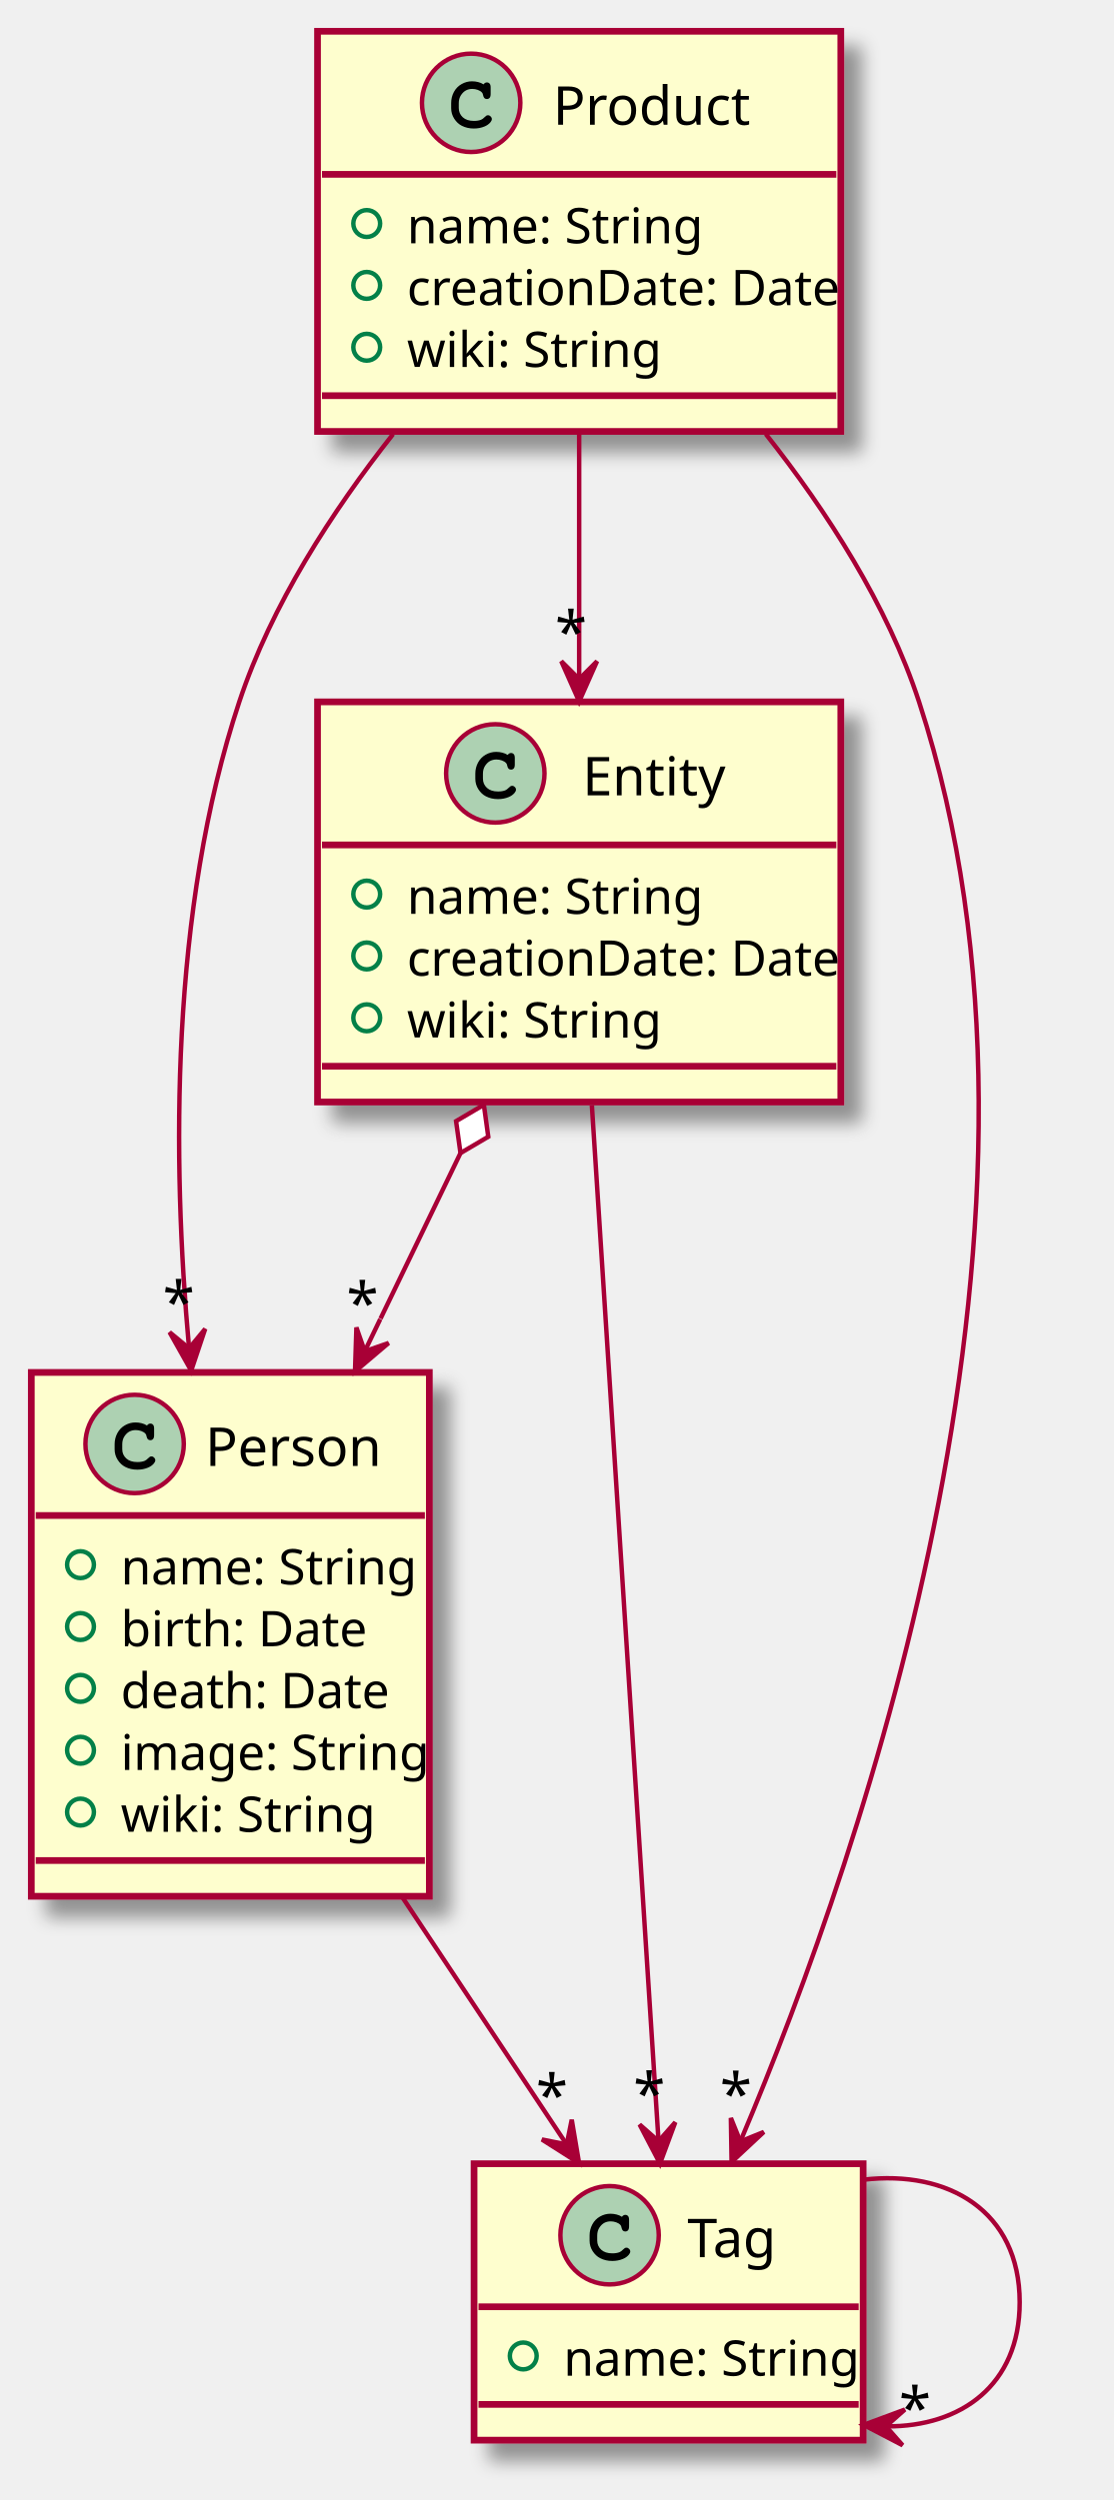
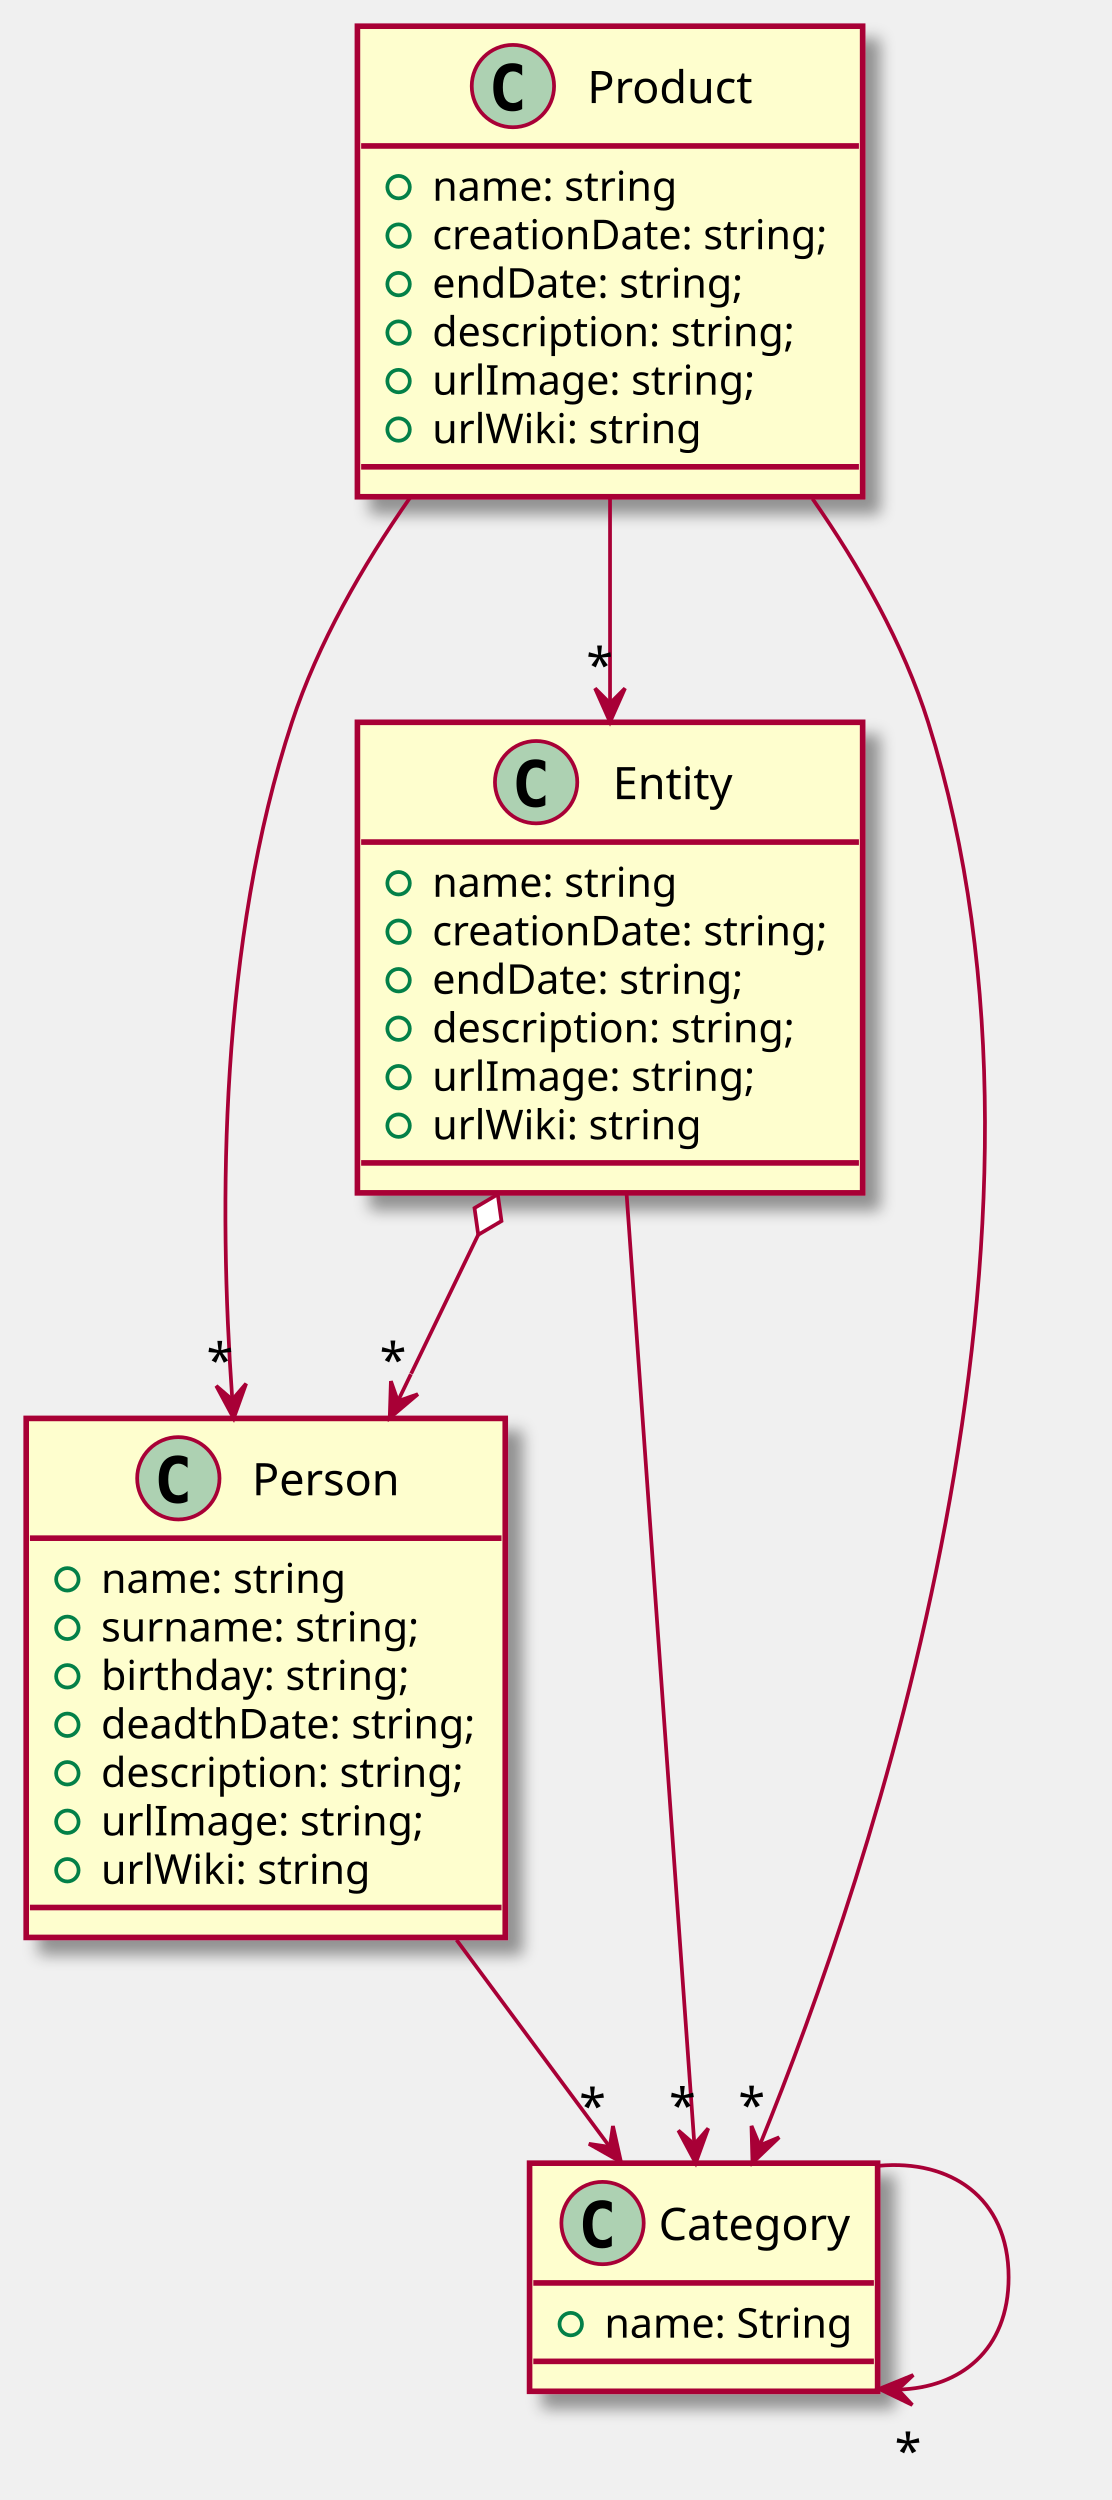
- <svg xmlns="http://www.w3.org/2000/svg" contentScriptType="application/ecmascript" contentStyleType="text/css" height="559px" preserveAspectRatio="none" style="width:249px;height:559px;" version="1.1" viewBox="0 0 249 559" width="249px" zoomAndPan="magnify">
+ <svg xmlns="http://www.w3.org/2000/svg" contentScriptType="application/ecmascript" contentStyleType="text/css" height="668px" preserveAspectRatio="none" style="width:297px;height:668px;" version="1.1" viewBox="0 0 297 668" width="297px" zoomAndPan="magnify">
  <defs>
-     <filter height="300%" id="f1nvfhe4deph1f" width="300%" x="-1" y="-1">
+     <filter height="300%" id="fnsjo6rqypjot" width="300%" x="-1" y="-1">
      <feGaussianBlur result="blurOut" stdDeviation="2.0" />
      <feColorMatrix in="blurOut" result="blurOut2" type="matrix" values="0 0 0 0 0 0 0 0 0 0 0 0 0 0 0 0 0 0 .4 0" />
      <feOffset dx="4.0" dy="4.0" in="blurOut2" result="blurOut3" />
      <feBlend in="SourceGraphic" in2="blurOut3" mode="normal" />
    </filter>
  </defs>
  <g>
-     <rect codeLine="1" fill="#FEFECE" filter="url(#f1nvfhe4deph1f)" height="117.18" id="Person" style="stroke:#A80036;stroke-width:1.5;" width="89" x="7" y="307" />
-     <ellipse cx="30.1" cy="323" fill="#ADD1B2" rx="11" ry="11" style="stroke:#A80036;stroke-width:1.0;" />
-     <path d="M32.866,318.875 Q33.022,318.656 33.209,318.547 Q33.397,318.438 33.616,318.438 Q33.991,318.438 34.225,318.703 Q34.459,318.953 34.459,319.562 L34.459,321.016 Q34.459,321.625 34.225,321.891 Q33.991,322.156 33.616,322.156 Q33.272,322.156 33.069,321.953 Q32.866,321.766 32.756,321.25 Q32.709,320.891 32.522,320.703 Q32.194,320.328 31.584,320.109 Q30.975,319.891 30.35,319.891 Q29.584,319.891 28.944,320.219 Q28.319,320.547 27.819,321.297 Q27.334,322.047 27.334,323.078 L27.334,324.172 Q27.334,325.406 28.225,326.234 Q29.116,327.047 30.709,327.047 Q31.647,327.047 32.303,326.797 Q32.694,326.641 33.116,326.203 Q33.381,325.938 33.522,325.859 Q33.678,325.781 33.881,325.781 Q34.209,325.781 34.459,326.047 Q34.725,326.297 34.725,326.641 Q34.725,326.984 34.381,327.391 Q33.881,327.969 33.084,328.297 Q32.006,328.75 30.709,328.75 Q29.194,328.75 27.991,328.125 Q27.006,327.625 26.319,326.562 Q25.631,325.484 25.631,324.203 L25.631,323.047 Q25.631,321.719 26.241,320.578 Q26.866,319.422 27.959,318.812 Q29.053,318.188 30.288,318.188 Q31.022,318.188 31.663,318.359 Q32.319,318.516 32.866,318.875 Z " fill="#000000" />
-     <text fill="#000000" font-family="sans-serif" font-size="12" lengthAdjust="spacing" textLength="39" x="45.9" y="327.91">Person</text>
-     <line style="stroke:#A80036;stroke-width:1.5;" x1="8" x2="95" y1="339" y2="339" />
-     <ellipse cx="18" cy="350" rx="3" ry="3" style="stroke:#038048;stroke-width:1.0;fill:none;" />
-     <text fill="#000000" font-family="sans-serif" font-size="11" lengthAdjust="spacing" textLength="61" x="27" y="354.419">name: String</text>
-     <ellipse cx="18" cy="363.836" rx="3" ry="3" style="stroke:#038048;stroke-width:1.0;fill:none;" />
-     <text fill="#000000" font-family="sans-serif" font-size="11" lengthAdjust="spacing" textLength="50" x="27" y="368.255">birth: Date</text>
-     <ellipse cx="18" cy="377.672" rx="3" ry="3" style="stroke:#038048;stroke-width:1.0;fill:none;" />
-     <text fill="#000000" font-family="sans-serif" font-size="11" lengthAdjust="spacing" textLength="56" x="27" y="382.091">death: Date</text>
-     <ellipse cx="18" cy="391.508" rx="3" ry="3" style="stroke:#038048;stroke-width:1.0;fill:none;" />
-     <text fill="#000000" font-family="sans-serif" font-size="11" lengthAdjust="spacing" textLength="63" x="27" y="395.927">image: String</text>
-     <ellipse cx="18" cy="405.344" rx="3" ry="3" style="stroke:#038048;stroke-width:1.0;fill:none;" />
-     <text fill="#000000" font-family="sans-serif" font-size="11" lengthAdjust="spacing" textLength="52" x="27" y="409.763">wiki: String</text>
-     <line style="stroke:#A80036;stroke-width:1.5;" x1="8" x2="95" y1="416.18" y2="416.18" />
-     <rect codeLine="9" fill="#FEFECE" filter="url(#f1nvfhe4deph1f)" height="89.508" id="Entity" style="stroke:#A80036;stroke-width:1.5;" width="117" x="71" y="157" />
-     <ellipse cx="110.75" cy="173" fill="#ADD1B2" rx="11" ry="11" style="stroke:#A80036;stroke-width:1.0;" />
-     <path d="M113.516,168.875 Q113.672,168.656 113.859,168.547 Q114.047,168.438 114.266,168.438 Q114.641,168.438 114.875,168.703 Q115.109,168.953 115.109,169.562 L115.109,171.016 Q115.109,171.625 114.875,171.891 Q114.641,172.156 114.266,172.156 Q113.922,172.156 113.719,171.953 Q113.516,171.766 113.406,171.25 Q113.359,170.891 113.172,170.703 Q112.844,170.328 112.234,170.109 Q111.625,169.891 111,169.891 Q110.234,169.891 109.594,170.219 Q108.969,170.547 108.469,171.297 Q107.984,172.047 107.984,173.078 L107.984,174.172 Q107.984,175.406 108.875,176.234 Q109.766,177.047 111.359,177.047 Q112.297,177.047 112.953,176.797 Q113.344,176.641 113.766,176.203 Q114.031,175.938 114.172,175.859 Q114.328,175.781 114.531,175.781 Q114.859,175.781 115.109,176.047 Q115.375,176.297 115.375,176.641 Q115.375,176.984 115.031,177.391 Q114.531,177.969 113.734,178.297 Q112.656,178.75 111.359,178.75 Q109.844,178.75 108.641,178.125 Q107.656,177.625 106.969,176.562 Q106.281,175.484 106.281,174.203 L106.281,173.047 Q106.281,171.719 106.891,170.578 Q107.516,169.422 108.609,168.812 Q109.703,168.188 110.938,168.188 Q111.672,168.188 112.312,168.359 Q112.969,168.516 113.516,168.875 Z " fill="#000000" />
-     <text fill="#000000" font-family="sans-serif" font-size="12" lengthAdjust="spacing" textLength="30" x="130.25" y="177.91">Entity</text>
-     <line style="stroke:#A80036;stroke-width:1.5;" x1="72" x2="187" y1="189" y2="189" />
-     <ellipse cx="82" cy="200" rx="3" ry="3" style="stroke:#038048;stroke-width:1.0;fill:none;" />
-     <text fill="#000000" font-family="sans-serif" font-size="11" lengthAdjust="spacing" textLength="61" x="91" y="204.419">name: String</text>
-     <ellipse cx="82" cy="213.836" rx="3" ry="3" style="stroke:#038048;stroke-width:1.0;fill:none;" />
-     <text fill="#000000" font-family="sans-serif" font-size="11" lengthAdjust="spacing" textLength="91" x="91" y="218.255">creationDate: Date</text>
-     <ellipse cx="82" cy="227.672" rx="3" ry="3" style="stroke:#038048;stroke-width:1.0;fill:none;" />
-     <text fill="#000000" font-family="sans-serif" font-size="11" lengthAdjust="spacing" textLength="52" x="91" y="232.091">wiki: String</text>
-     <line style="stroke:#A80036;stroke-width:1.5;" x1="72" x2="187" y1="238.508" y2="238.508" />
-     <rect codeLine="15" fill="#FEFECE" filter="url(#f1nvfhe4deph1f)" height="89.508" id="Product" style="stroke:#A80036;stroke-width:1.5;" width="117" x="71" y="7" />
-     <ellipse cx="105.35" cy="23" fill="#ADD1B2" rx="11" ry="11" style="stroke:#A80036;stroke-width:1.0;" />
-     <path d="M108.116,18.875 Q108.272,18.656 108.459,18.547 Q108.647,18.438 108.866,18.438 Q109.241,18.438 109.475,18.703 Q109.709,18.953 109.709,19.562 L109.709,21.016 Q109.709,21.625 109.475,21.891 Q109.241,22.156 108.866,22.156 Q108.522,22.156 108.319,21.953 Q108.116,21.766 108.006,21.25 Q107.959,20.891 107.772,20.703 Q107.444,20.328 106.834,20.109 Q106.225,19.891 105.6,19.891 Q104.834,19.891 104.194,20.219 Q103.569,20.547 103.069,21.297 Q102.584,22.047 102.584,23.078 L102.584,24.172 Q102.584,25.406 103.475,26.234 Q104.366,27.047 105.959,27.047 Q106.897,27.047 107.553,26.797 Q107.944,26.641 108.366,26.203 Q108.631,25.938 108.772,25.859 Q108.928,25.781 109.131,25.781 Q109.459,25.781 109.709,26.047 Q109.975,26.297 109.975,26.641 Q109.975,26.984 109.631,27.391 Q109.131,27.969 108.334,28.297 Q107.256,28.75 105.959,28.75 Q104.444,28.75 103.241,28.125 Q102.256,27.625 101.569,26.562 Q100.881,25.484 100.881,24.203 L100.881,23.047 Q100.881,21.719 101.491,20.578 Q102.116,19.422 103.209,18.812 Q104.303,18.188 105.537,18.188 Q106.272,18.188 106.912,18.359 Q107.569,18.516 108.116,18.875 Z " fill="#000000" />
-     <text fill="#000000" font-family="sans-serif" font-size="12" lengthAdjust="spacing" textLength="42" x="123.65" y="27.91">Product</text>
-     <line style="stroke:#A80036;stroke-width:1.5;" x1="72" x2="187" y1="39" y2="39" />
-     <ellipse cx="82" cy="50" rx="3" ry="3" style="stroke:#038048;stroke-width:1.0;fill:none;" />
-     <text fill="#000000" font-family="sans-serif" font-size="11" lengthAdjust="spacing" textLength="61" x="91" y="54.419">name: String</text>
-     <ellipse cx="82" cy="63.836" rx="3" ry="3" style="stroke:#038048;stroke-width:1.0;fill:none;" />
-     <text fill="#000000" font-family="sans-serif" font-size="11" lengthAdjust="spacing" textLength="91" x="91" y="68.255">creationDate: Date</text>
-     <ellipse cx="82" cy="77.672" rx="3" ry="3" style="stroke:#038048;stroke-width:1.0;fill:none;" />
-     <text fill="#000000" font-family="sans-serif" font-size="11" lengthAdjust="spacing" textLength="52" x="91" y="82.091">wiki: String</text>
-     <line style="stroke:#A80036;stroke-width:1.5;" x1="72" x2="187" y1="88.508" y2="88.508" />
-     <rect codeLine="21" fill="#FEFECE" filter="url(#f1nvfhe4deph1f)" height="61.836" id="Tag" style="stroke:#A80036;stroke-width:1.5;" width="87" x="106" y="484" />
-     <ellipse cx="136.3" cy="500" fill="#ADD1B2" rx="11" ry="11" style="stroke:#A80036;stroke-width:1.0;" />
-     <path d="M139.066,495.875 Q139.222,495.656 139.409,495.547 Q139.597,495.438 139.816,495.438 Q140.191,495.438 140.425,495.703 Q140.659,495.953 140.659,496.562 L140.659,498.016 Q140.659,498.625 140.425,498.891 Q140.191,499.156 139.816,499.156 Q139.472,499.156 139.269,498.953 Q139.066,498.766 138.956,498.25 Q138.909,497.891 138.722,497.703 Q138.394,497.328 137.784,497.109 Q137.175,496.891 136.55,496.891 Q135.784,496.891 135.144,497.219 Q134.519,497.547 134.019,498.297 Q133.534,499.047 133.534,500.078 L133.534,501.172 Q133.534,502.406 134.425,503.234 Q135.316,504.047 136.909,504.047 Q137.847,504.047 138.503,503.797 Q138.894,503.641 139.316,503.203 Q139.581,502.938 139.722,502.859 Q139.878,502.781 140.081,502.781 Q140.409,502.781 140.659,503.047 Q140.925,503.297 140.925,503.641 Q140.925,503.984 140.581,504.391 Q140.081,504.969 139.284,505.297 Q138.206,505.75 136.909,505.75 Q135.394,505.75 134.191,505.125 Q133.206,504.625 132.519,503.562 Q131.831,502.484 131.831,501.203 L131.831,500.047 Q131.831,498.719 132.441,497.578 Q133.066,496.422 134.159,495.812 Q135.253,495.188 136.488,495.188 Q137.222,495.188 137.863,495.359 Q138.519,495.516 139.066,495.875 Z " fill="#000000" />
-     <text fill="#000000" font-family="sans-serif" font-size="12" lengthAdjust="spacing" textLength="21" x="153.7" y="504.91">Tag</text>
-     <line style="stroke:#A80036;stroke-width:1.5;" x1="107" x2="192" y1="516" y2="516" />
-     <ellipse cx="117" cy="527" rx="3" ry="3" style="stroke:#038048;stroke-width:1.0;fill:none;" />
-     <text fill="#000000" font-family="sans-serif" font-size="11" lengthAdjust="spacing" textLength="61" x="126" y="531.419">name: String</text>
-     <line style="stroke:#A80036;stroke-width:1.5;" x1="107" x2="192" y1="537.836" y2="537.836" />
-     <path codeLine="25" d="M87.88,97.12 C74.21,114.44 60.68,135.35 53.5,157 C38.02,203.66 38.47,259.53 42.27,301.54 " fill="none" id="Product-to-Person" style="stroke:#A80036;stroke-width:1.0;" />
-     <polygon fill="#A80036" points="42.75,306.59,45.883,297.253,42.278,301.612,37.918,298.008,42.75,306.59" style="stroke:#A80036;stroke-width:1.0;" />
-     <text fill="#000000" font-family="sans-serif" font-size="13" lengthAdjust="spacing" textLength="5" x="36.379" y="295.941">*</text>
-     <path codeLine="26" d="M129.5,97 C129.5,114.15 129.5,133.87 129.5,151.51 " fill="none" id="Product-to-Entity" style="stroke:#A80036;stroke-width:1.0;" />
-     <polygon fill="#A80036" points="129.5,156.91,133.5,147.91,129.5,151.91,125.5,147.91,129.5,156.91" style="stroke:#A80036;stroke-width:1.0;" />
-     <text fill="#000000" font-family="sans-serif" font-size="13" lengthAdjust="spacing" textLength="5" x="124.102" y="146.011">*</text>
-     <path codeLine="27" d="M102.966,257.933 C102.966,257.933 90.86,283.01 85.08,294.97 " fill="none" id="Entity-Person" style="stroke:#A80036;stroke-width:1.0;" />
-     <polygon fill="#A80036" points="79.38,306.78,86.896,300.415,81.554,302.277,79.692,296.936,79.38,306.78" style="stroke:#A80036;stroke-width:1.0;" />
-     <line style="stroke:#A80036;stroke-width:1.0;" x1="81.554" x2="85.03" y1="302.277" y2="295.07" />
-     <polygon fill="#FFFFFF" points="108.19,247.13,101.977,250.791,102.966,257.933,109.179,254.273,108.19,247.13" style="stroke:#A80036;stroke-width:1.0;" />
-     <text fill="#000000" font-family="sans-serif" font-size="13" lengthAdjust="spacing" textLength="5" x="77.473" y="296.154">*</text>
-     <path codeLine="28" d="M171.23,97.09 C184.92,114.4 198.42,135.32 205.5,157 C242.69,270.93 193.2,413.61 165.68,478.7 " fill="none" id="Product-to-Tag" style="stroke:#A80036;stroke-width:1.0;" />
-     <polygon fill="#A80036" points="163.58,483.62,170.784,476.904,165.537,479.019,163.423,473.772,163.58,483.62" style="stroke:#A80036;stroke-width:1.0;" />
-     <text fill="#000000" font-family="sans-serif" font-size="13" lengthAdjust="spacing" textLength="5" x="160.968" y="473.046">*</text>
-     <path codeLine="29" d="M132.34,247.23 C136.35,309.58 143.59,422.04 147.25,478.96 " fill="none" id="Entity-to-Tag" style="stroke:#A80036;stroke-width:1.0;" />
-     <polygon fill="#A80036" points="147.57,483.96,150.996,474.726,147.255,478.97,143.012,475.229,147.57,483.96" style="stroke:#A80036;stroke-width:1.0;" />
-     <text fill="#000000" font-family="sans-serif" font-size="13" lengthAdjust="spacing" textLength="5" x="141.601" y="472.971">*</text>
-     <path codeLine="30" d="M89.95,424.37 C102.3,442.96 115.59,462.97 126.48,479.35 " fill="none" id="Person-to-Tag" style="stroke:#A80036;stroke-width:1.0;" />
-     <polygon fill="#A80036" points="129.48,483.87,127.839,474.159,126.716,479.703,121.172,478.58,129.48,483.87" style="stroke:#A80036;stroke-width:1.0;" />
-     <text fill="#000000" font-family="sans-serif" font-size="13" lengthAdjust="spacing" textLength="5" x="119.835" y="473.348">*</text>
-     <path codeLine="31" d="M193.09,487.58 C211.9,485.34 228,494.48 228,515 C228,533.6 214.78,542.85 198.3,542.75 " fill="none" id="Tag-to-Tag" style="stroke:#A80036;stroke-width:1.0;" />
-     <polygon fill="#A80036" points="193.09,542.42,201.821,546.978,198.08,542.735,202.324,538.994,193.09,542.42" style="stroke:#A80036;stroke-width:1.0;" />
-     <text fill="#000000" font-family="sans-serif" font-size="13" lengthAdjust="spacing" textLength="5" x="201.012" y="543.297">*</text>
+     <rect codeLine="1" fill="#FEFECE" filter="url(#fnsjo6rqypjot)" height="138.685" id="Person" style="stroke:#A80036;stroke-width:1.5;" width="128" x="7" y="379" />
+     <ellipse cx="47.65" cy="395" fill="#ADD1B2" rx="11" ry="11" style="stroke:#A80036;stroke-width:1.0;" />
+     <path d="M50.123,401.143 Q49.542,401.442 48.903,401.591 Q48.264,401.741 47.558,401.741 Q45.051,401.741 43.731,400.089 Q42.412,398.437 42.412,395.316 Q42.412,392.187 43.731,390.535 Q45.051,388.883 47.558,388.883 Q48.264,388.883 48.911,389.032 Q49.559,389.182 50.123,389.481 L50.123,392.203 Q49.492,391.622 48.899,391.352 Q48.305,391.082 47.674,391.082 Q46.33,391.082 45.645,392.149 Q44.96,393.216 44.96,395.316 Q44.96,397.408 45.645,398.474 Q46.33,399.541 47.674,399.541 Q48.305,399.541 48.899,399.271 Q49.492,399.002 50.123,398.42 Z " fill="#000000" />
+     <text fill="#000000" font-family="sans-serif" font-size="12" lengthAdjust="spacing" textLength="39" x="67.35" y="399.535">Person</text>
+     <line style="stroke:#A80036;stroke-width:1.5;" x1="8" x2="134" y1="411" y2="411" />
+     <ellipse cx="18" cy="422" rx="3" ry="3" style="stroke:#038048;stroke-width:1.0;fill:none;" />
+     <text fill="#000000" font-family="sans-serif" font-size="11" lengthAdjust="spacing" textLength="67" x="27" y="425.635">name: string</text>
+     <ellipse cx="18" cy="434.955" rx="3" ry="3" style="stroke:#038048;stroke-width:1.0;fill:none;" />
+     <text fill="#000000" font-family="sans-serif" font-size="11" lengthAdjust="spacing" textLength="88" x="27" y="438.59">surname: string;</text>
+     <ellipse cx="18" cy="447.91" rx="3" ry="3" style="stroke:#038048;stroke-width:1.0;fill:none;" />
+     <text fill="#000000" font-family="sans-serif" font-size="11" lengthAdjust="spacing" textLength="86" x="27" y="451.545">birthday: string;</text>
+     <ellipse cx="18" cy="460.865" rx="3" ry="3" style="stroke:#038048;stroke-width:1.0;fill:none;" />
+     <text fill="#000000" font-family="sans-serif" font-size="11" lengthAdjust="spacing" textLength="102" x="27" y="464.5">deadthDate: string;</text>
+     <ellipse cx="18" cy="473.82" rx="3" ry="3" style="stroke:#038048;stroke-width:1.0;fill:none;" />
+     <text fill="#000000" font-family="sans-serif" font-size="11" lengthAdjust="spacing" textLength="102" x="27" y="477.455">description: string;</text>
+     <ellipse cx="18" cy="486.775" rx="3" ry="3" style="stroke:#038048;stroke-width:1.0;fill:none;" />
+     <text fill="#000000" font-family="sans-serif" font-size="11" lengthAdjust="spacing" textLength="88" x="27" y="490.41">urlImage: string;</text>
+     <ellipse cx="18" cy="499.731" rx="3" ry="3" style="stroke:#038048;stroke-width:1.0;fill:none;" />
+     <text fill="#000000" font-family="sans-serif" font-size="11" lengthAdjust="spacing" textLength="74" x="27" y="503.365">urlWiki: string</text>
+     <line style="stroke:#A80036;stroke-width:1.5;" x1="8" x2="134" y1="509.685" y2="509.685" />
+     <rect codeLine="11" fill="#FEFECE" filter="url(#fnsjo6rqypjot)" height="125.731" id="Entity" style="stroke:#A80036;stroke-width:1.5;" width="135" x="95.5" y="193" />
+     <ellipse cx="143.25" cy="209" fill="#ADD1B2" rx="11" ry="11" style="stroke:#A80036;stroke-width:1.0;" />
+     <path d="M145.723,215.143 Q145.142,215.442 144.503,215.591 Q143.864,215.741 143.158,215.741 Q140.651,215.741 139.332,214.089 Q138.012,212.437 138.012,209.316 Q138.012,206.186 139.332,204.535 Q140.651,202.883 143.158,202.883 Q143.864,202.883 144.511,203.032 Q145.159,203.182 145.723,203.481 L145.723,206.203 Q145.092,205.622 144.499,205.352 Q143.905,205.083 143.274,205.083 Q141.93,205.083 141.245,206.149 Q140.56,207.216 140.56,209.316 Q140.56,211.408 141.245,212.474 Q141.93,213.541 143.274,213.541 Q143.905,213.541 144.499,213.271 Q145.092,213.001 145.723,212.42 Z " fill="#000000" />
+     <text fill="#000000" font-family="sans-serif" font-size="12" lengthAdjust="spacing" textLength="31" x="163.75" y="213.535">Entity</text>
+     <line style="stroke:#A80036;stroke-width:1.5;" x1="96.5" x2="229.5" y1="225" y2="225" />
+     <ellipse cx="106.5" cy="236" rx="3" ry="3" style="stroke:#038048;stroke-width:1.0;fill:none;" />
+     <text fill="#000000" font-family="sans-serif" font-size="11" lengthAdjust="spacing" textLength="67" x="115.5" y="239.635">name: string</text>
+     <ellipse cx="106.5" cy="248.955" rx="3" ry="3" style="stroke:#038048;stroke-width:1.0;fill:none;" />
+     <text fill="#000000" font-family="sans-serif" font-size="11" lengthAdjust="spacing" textLength="109" x="115.5" y="252.59">creationDate: string;</text>
+     <ellipse cx="106.5" cy="261.91" rx="3" ry="3" style="stroke:#038048;stroke-width:1.0;fill:none;" />
+     <text fill="#000000" font-family="sans-serif" font-size="11" lengthAdjust="spacing" textLength="85" x="115.5" y="265.545">endDate: string;</text>
+     <ellipse cx="106.5" cy="274.865" rx="3" ry="3" style="stroke:#038048;stroke-width:1.0;fill:none;" />
+     <text fill="#000000" font-family="sans-serif" font-size="11" lengthAdjust="spacing" textLength="102" x="115.5" y="278.5">description: string;</text>
+     <ellipse cx="106.5" cy="287.82" rx="3" ry="3" style="stroke:#038048;stroke-width:1.0;fill:none;" />
+     <text fill="#000000" font-family="sans-serif" font-size="11" lengthAdjust="spacing" textLength="88" x="115.5" y="291.455">urlImage: string;</text>
+     <ellipse cx="106.5" cy="300.775" rx="3" ry="3" style="stroke:#038048;stroke-width:1.0;fill:none;" />
+     <text fill="#000000" font-family="sans-serif" font-size="11" lengthAdjust="spacing" textLength="74" x="115.5" y="304.41">urlWiki: string</text>
+     <line style="stroke:#A80036;stroke-width:1.5;" x1="96.5" x2="229.5" y1="310.731" y2="310.731" />
+     <rect codeLine="20" fill="#FEFECE" filter="url(#fnsjo6rqypjot)" height="125.731" id="Product" style="stroke:#A80036;stroke-width:1.5;" width="135" x="95.5" y="7" />
+     <ellipse cx="137.05" cy="23" fill="#ADD1B2" rx="11" ry="11" style="stroke:#A80036;stroke-width:1.0;" />
+     <path d="M139.523,29.143 Q138.942,29.442 138.303,29.591 Q137.664,29.741 136.958,29.741 Q134.451,29.741 133.131,28.089 Q131.812,26.437 131.812,23.316 Q131.812,20.186 133.131,18.535 Q134.451,16.883 136.958,16.883 Q137.664,16.883 138.311,17.032 Q138.959,17.182 139.523,17.48 L139.523,20.203 Q138.892,19.622 138.299,19.352 Q137.705,19.082 137.074,19.082 Q135.73,19.082 135.045,20.149 Q134.36,21.216 134.36,23.316 Q134.36,25.408 135.045,26.474 Q135.73,27.541 137.074,27.541 Q137.705,27.541 138.299,27.271 Q138.892,27.002 139.523,26.42 Z " fill="#000000" />
+     <text fill="#000000" font-family="sans-serif" font-size="12" lengthAdjust="spacing" textLength="44" x="156.95" y="27.535">Product</text>
+     <line style="stroke:#A80036;stroke-width:1.5;" x1="96.5" x2="229.5" y1="39" y2="39" />
+     <ellipse cx="106.5" cy="50" rx="3" ry="3" style="stroke:#038048;stroke-width:1.0;fill:none;" />
+     <text fill="#000000" font-family="sans-serif" font-size="11" lengthAdjust="spacing" textLength="67" x="115.5" y="53.635">name: string</text>
+     <ellipse cx="106.5" cy="62.955" rx="3" ry="3" style="stroke:#038048;stroke-width:1.0;fill:none;" />
+     <text fill="#000000" font-family="sans-serif" font-size="11" lengthAdjust="spacing" textLength="109" x="115.5" y="66.59">creationDate: string;</text>
+     <ellipse cx="106.5" cy="75.91" rx="3" ry="3" style="stroke:#038048;stroke-width:1.0;fill:none;" />
+     <text fill="#000000" font-family="sans-serif" font-size="11" lengthAdjust="spacing" textLength="85" x="115.5" y="79.545">endDate: string;</text>
+     <ellipse cx="106.5" cy="88.865" rx="3" ry="3" style="stroke:#038048;stroke-width:1.0;fill:none;" />
+     <text fill="#000000" font-family="sans-serif" font-size="11" lengthAdjust="spacing" textLength="102" x="115.5" y="92.5">description: string;</text>
+     <ellipse cx="106.5" cy="101.82" rx="3" ry="3" style="stroke:#038048;stroke-width:1.0;fill:none;" />
+     <text fill="#000000" font-family="sans-serif" font-size="11" lengthAdjust="spacing" textLength="88" x="115.5" y="105.455">urlImage: string;</text>
+     <ellipse cx="106.5" cy="114.775" rx="3" ry="3" style="stroke:#038048;stroke-width:1.0;fill:none;" />
+     <text fill="#000000" font-family="sans-serif" font-size="11" lengthAdjust="spacing" textLength="74" x="115.5" y="118.41">urlWiki: string</text>
+     <line style="stroke:#A80036;stroke-width:1.5;" x1="96.5" x2="229.5" y1="124.731" y2="124.731" />
+     <rect codeLine="29" fill="#FEFECE" filter="url(#fnsjo6rqypjot)" height="60.955" id="Category" style="stroke:#A80036;stroke-width:1.5;" width="93" x="141.5" y="578" />
+     <ellipse cx="161" cy="594" fill="#ADD1B2" rx="11" ry="11" style="stroke:#A80036;stroke-width:1.0;" />
+     <path d="M163.473,600.143 Q162.892,600.442 162.253,600.591 Q161.614,600.741 160.908,600.741 Q158.401,600.741 157.082,599.089 Q155.762,597.437 155.762,594.316 Q155.762,591.187 157.082,589.535 Q158.401,587.883 160.908,587.883 Q161.614,587.883 162.261,588.032 Q162.909,588.182 163.473,588.481 L163.473,591.203 Q162.842,590.622 162.249,590.352 Q161.655,590.082 161.024,590.082 Q159.68,590.082 158.995,591.149 Q158.31,592.216 158.31,594.316 Q158.31,596.408 158.995,597.474 Q159.68,598.541 161.024,598.541 Q161.655,598.541 162.249,598.271 Q162.842,598.001 163.473,597.42 Z " fill="#000000" />
+     <text fill="#000000" font-family="sans-serif" font-size="12" lengthAdjust="spacing" textLength="51" x="176" y="598.535">Category</text>
+     <line style="stroke:#A80036;stroke-width:1.5;" x1="142.5" x2="233.5" y1="610" y2="610" />
+     <ellipse cx="152.5" cy="621" rx="3" ry="3" style="stroke:#038048;stroke-width:1.0;fill:none;" />
+     <text fill="#000000" font-family="sans-serif" font-size="11" lengthAdjust="spacing" textLength="67" x="161.5" y="624.635">name: String</text>
+     <line style="stroke:#A80036;stroke-width:1.5;" x1="142.5" x2="233.5" y1="630.955" y2="630.955" />
+     <path codeLine="33" d="M109.52,133.05 C96.81,151.23 84.94,171.92 78,193 C58.73,251.55 58.37,321.84 62.05,373.7 " fill="none" id="Product-to-Person" style="stroke:#A80036;stroke-width:1.0;" />
+     <polygon fill="#A80036" points="62.44,378.98,65.76,369.708,62.069,373.994,57.782,370.302,62.44,378.98" style="stroke:#A80036;stroke-width:1.0;" />
+     <text fill="#000000" font-family="sans-serif" font-size="13" lengthAdjust="spacing" textLength="6" x="55.176" y="368.159">*</text>
+     <path codeLine="34" d="M163,133.04 C163,150.68 163,169.98 163,187.9 " fill="none" id="Product-to-Entity" style="stroke:#A80036;stroke-width:1.0;" />
+     <polygon fill="#A80036" points="163,192.92,167,183.92,163,187.92,159,183.92,163,192.92" style="stroke:#A80036;stroke-width:1.0;" />
+     <text fill="#000000" font-family="sans-serif" font-size="13" lengthAdjust="spacing" textLength="6" x="156.653" y="182.361">*</text>
+     <path codeLine="35" d="M127.781,329.926 C127.781,329.926 115.63,355.09 109.85,367.06 " fill="none" id="Entity-Person" style="stroke:#A80036;stroke-width:1.0;" />
+     <polygon fill="#A80036" points="104.14,378.89,111.656,372.525,106.314,374.387,104.452,369.046,104.14,378.89" style="stroke:#A80036;stroke-width:1.0;" />
+     <line style="stroke:#A80036;stroke-width:1.0;" x1="106.314" x2="109.79" y1="374.387" y2="367.18" />
+     <polygon fill="#FFFFFF" points="133,319.12,126.789,322.784,127.781,329.926,133.993,326.262,133,319.12" style="stroke:#A80036;stroke-width:1.0;" />
+     <text fill="#000000" font-family="sans-serif" font-size="13" lengthAdjust="spacing" textLength="6" x="101.437" y="368.059">*</text>
+     <path codeLine="36" d="M217.09,133.25 C229.71,151.35 241.39,171.95 248,193 C290.81,329.34 232.53,500.64 203.14,572.87 " fill="none" id="Product-to-Category" style="stroke:#A80036;stroke-width:1.0;" />
+     <polygon fill="#A80036" points="201.07,577.89,208.196,571.091,202.974,573.267,200.798,568.045,201.07,577.89" style="stroke:#A80036;stroke-width:1.0;" />
+     <text fill="#000000" font-family="sans-serif" font-size="13" lengthAdjust="spacing" textLength="6" x="197.273" y="567.161">*</text>
+     <path codeLine="37" d="M167.44,319.26 C172.71,393.16 181.32,513.79 185.52,572.79 " fill="none" id="Entity-to-Category" style="stroke:#A80036;stroke-width:1.0;" />
+     <polygon fill="#A80036" points="185.89,577.96,189.237,568.697,185.533,572.973,181.257,569.269,185.89,577.96" style="stroke:#A80036;stroke-width:1.0;" />
+     <text fill="#000000" font-family="sans-serif" font-size="13" lengthAdjust="spacing" textLength="6" x="178.772" y="567.246">*</text>
+     <path codeLine="38" d="M121.98,518.34 C136.17,537.51 150.96,557.49 162.94,573.66 " fill="none" id="Person-to-Category" style="stroke:#A80036;stroke-width:1.0;" />
+     <polygon fill="#A80036" points="165.92,577.69,163.78,568.076,162.945,573.671,157.35,572.836,165.92,577.69" style="stroke:#A80036;stroke-width:1.0;" />
+     <text fill="#000000" font-family="sans-serif" font-size="13" lengthAdjust="spacing" textLength="6" x="154.747" y="567.394">*</text>
+     <path codeLine="39" d="M234.9,578.69 C253.71,577 269.5,586.94 269.5,608.5 C269.5,628.04 256.53,638.04 240.1,638.49 " fill="none" id="Category-to-Category" style="stroke:#A80036;stroke-width:1.0;" />
+     <polygon fill="#A80036" points="234.9,638.32,243.77,642.601,239.898,638.477,244.021,634.605,234.9,638.32" style="stroke:#A80036;stroke-width:1.0;" />
+     <text fill="#000000" font-family="sans-serif" font-size="13" lengthAdjust="spacing" textLength="6" x="239.052" y="659.56">*</text>
  </g>
</svg>
